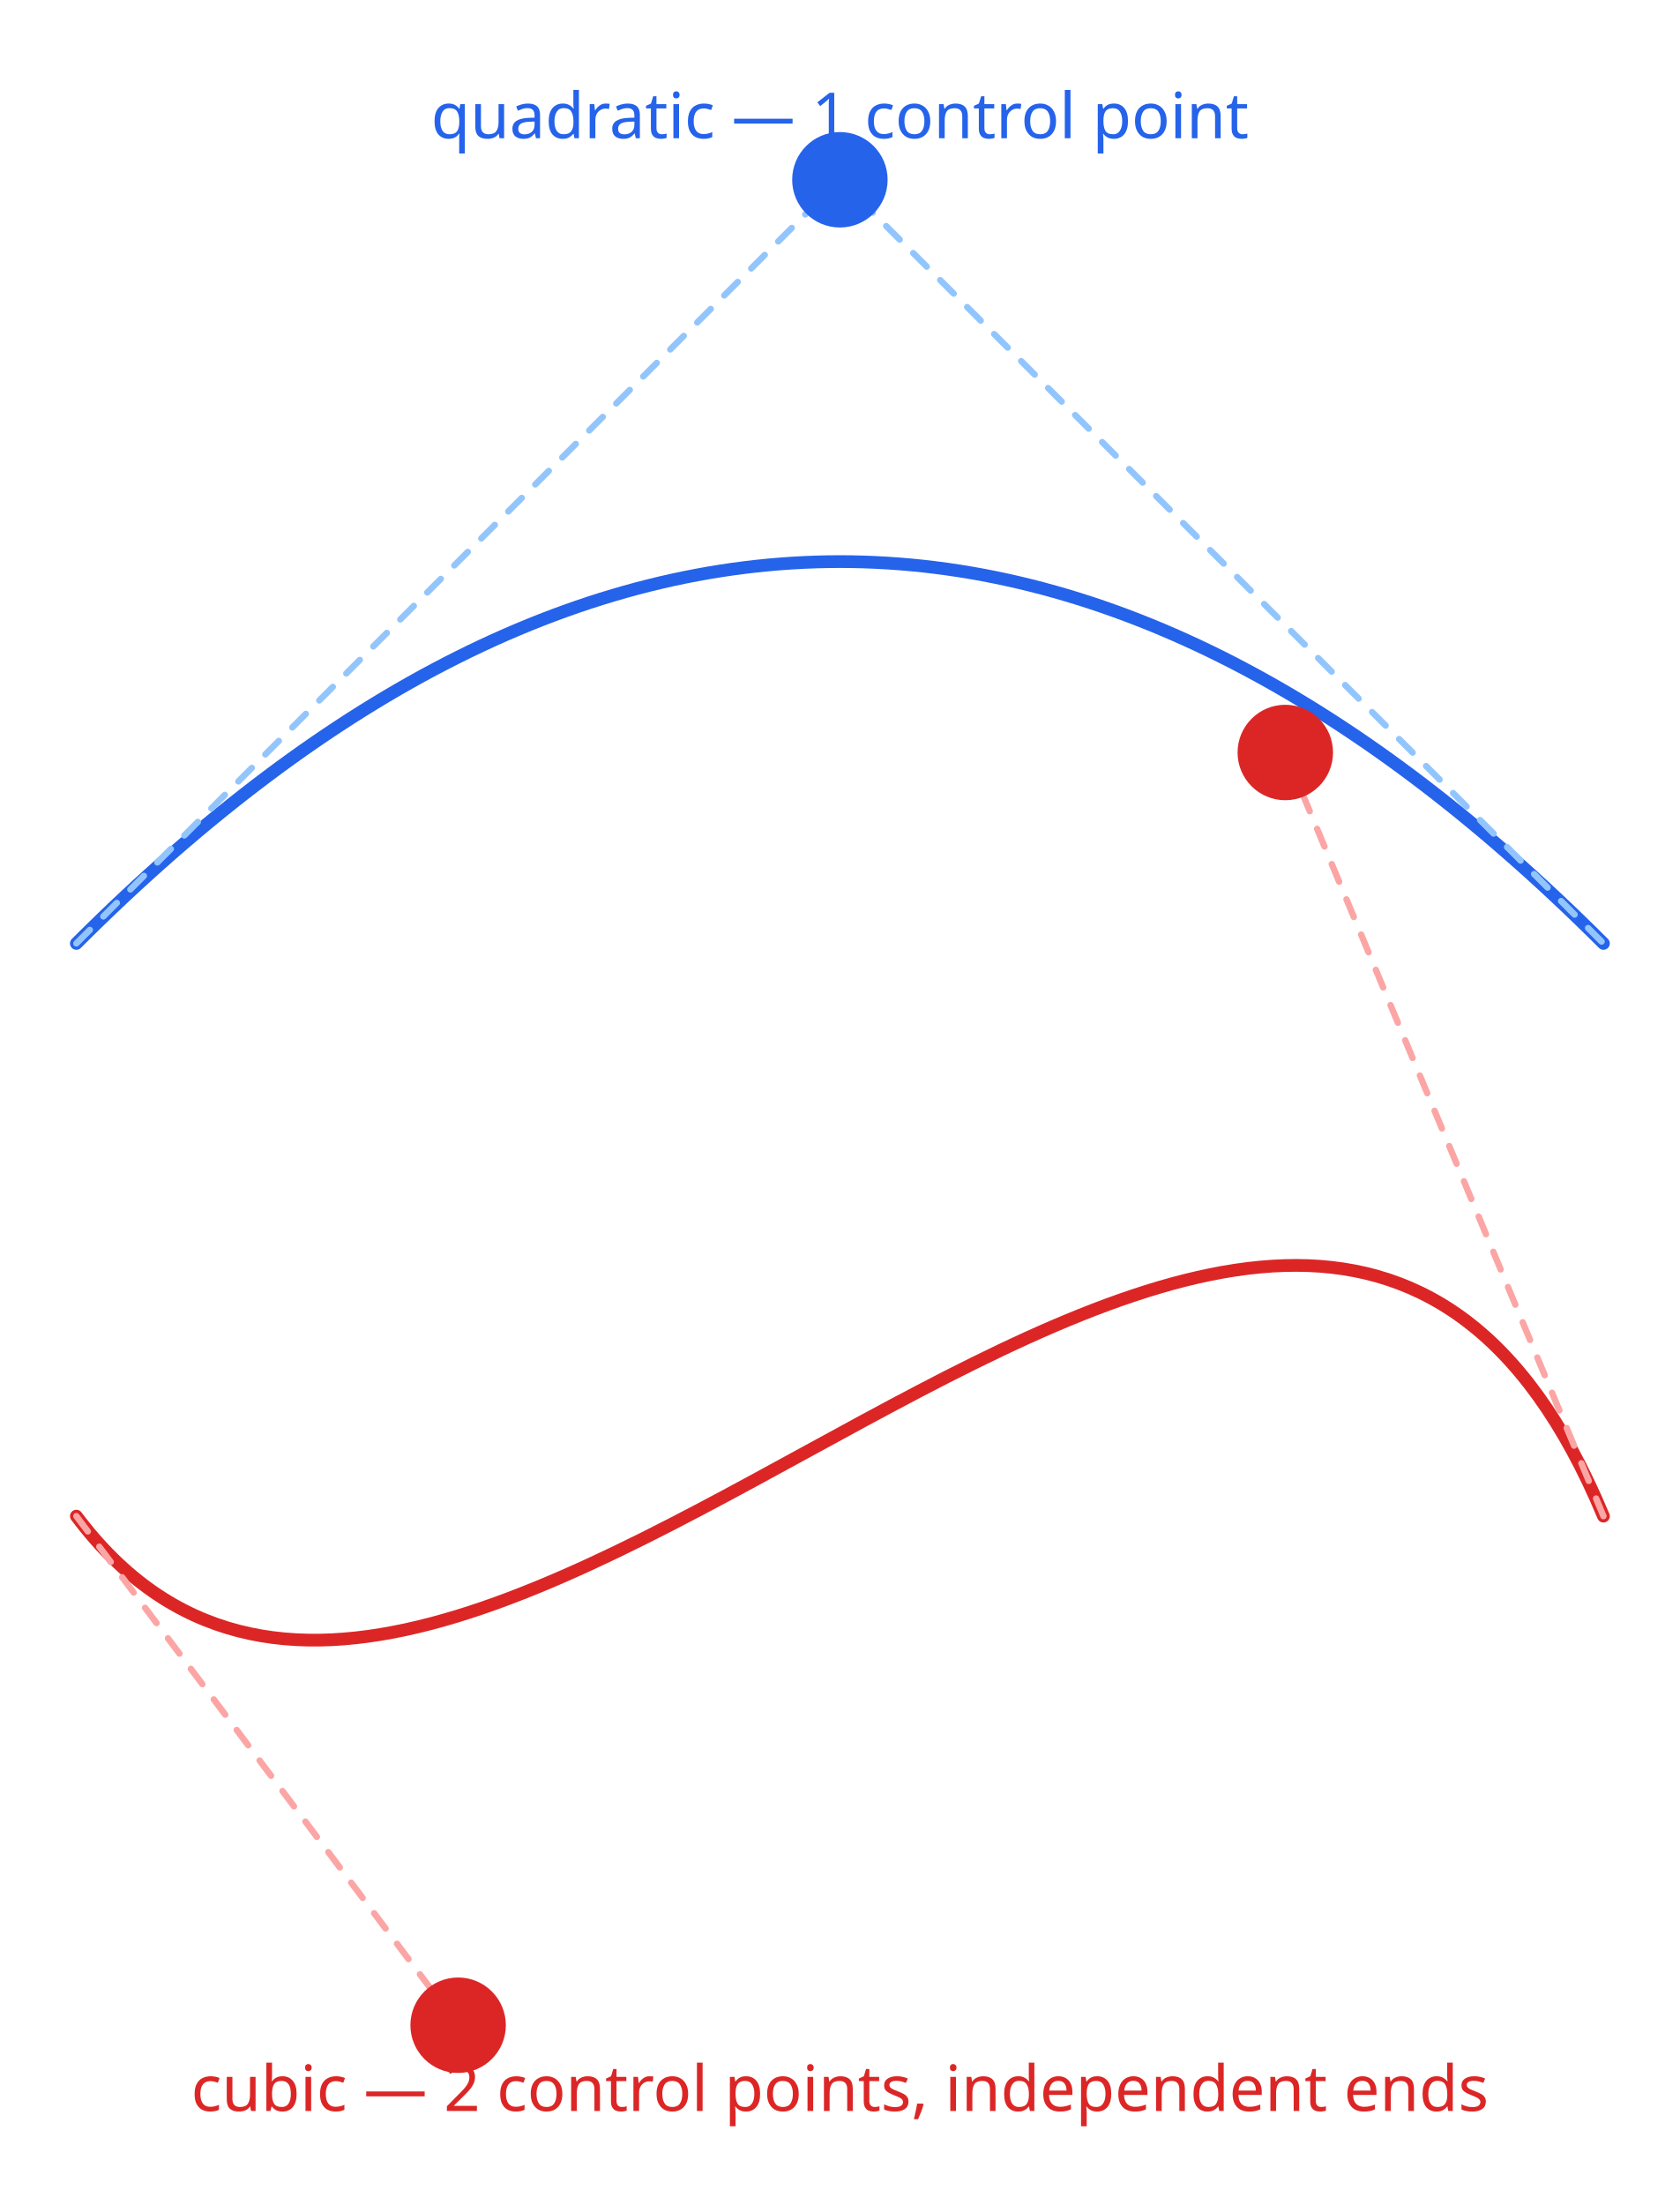
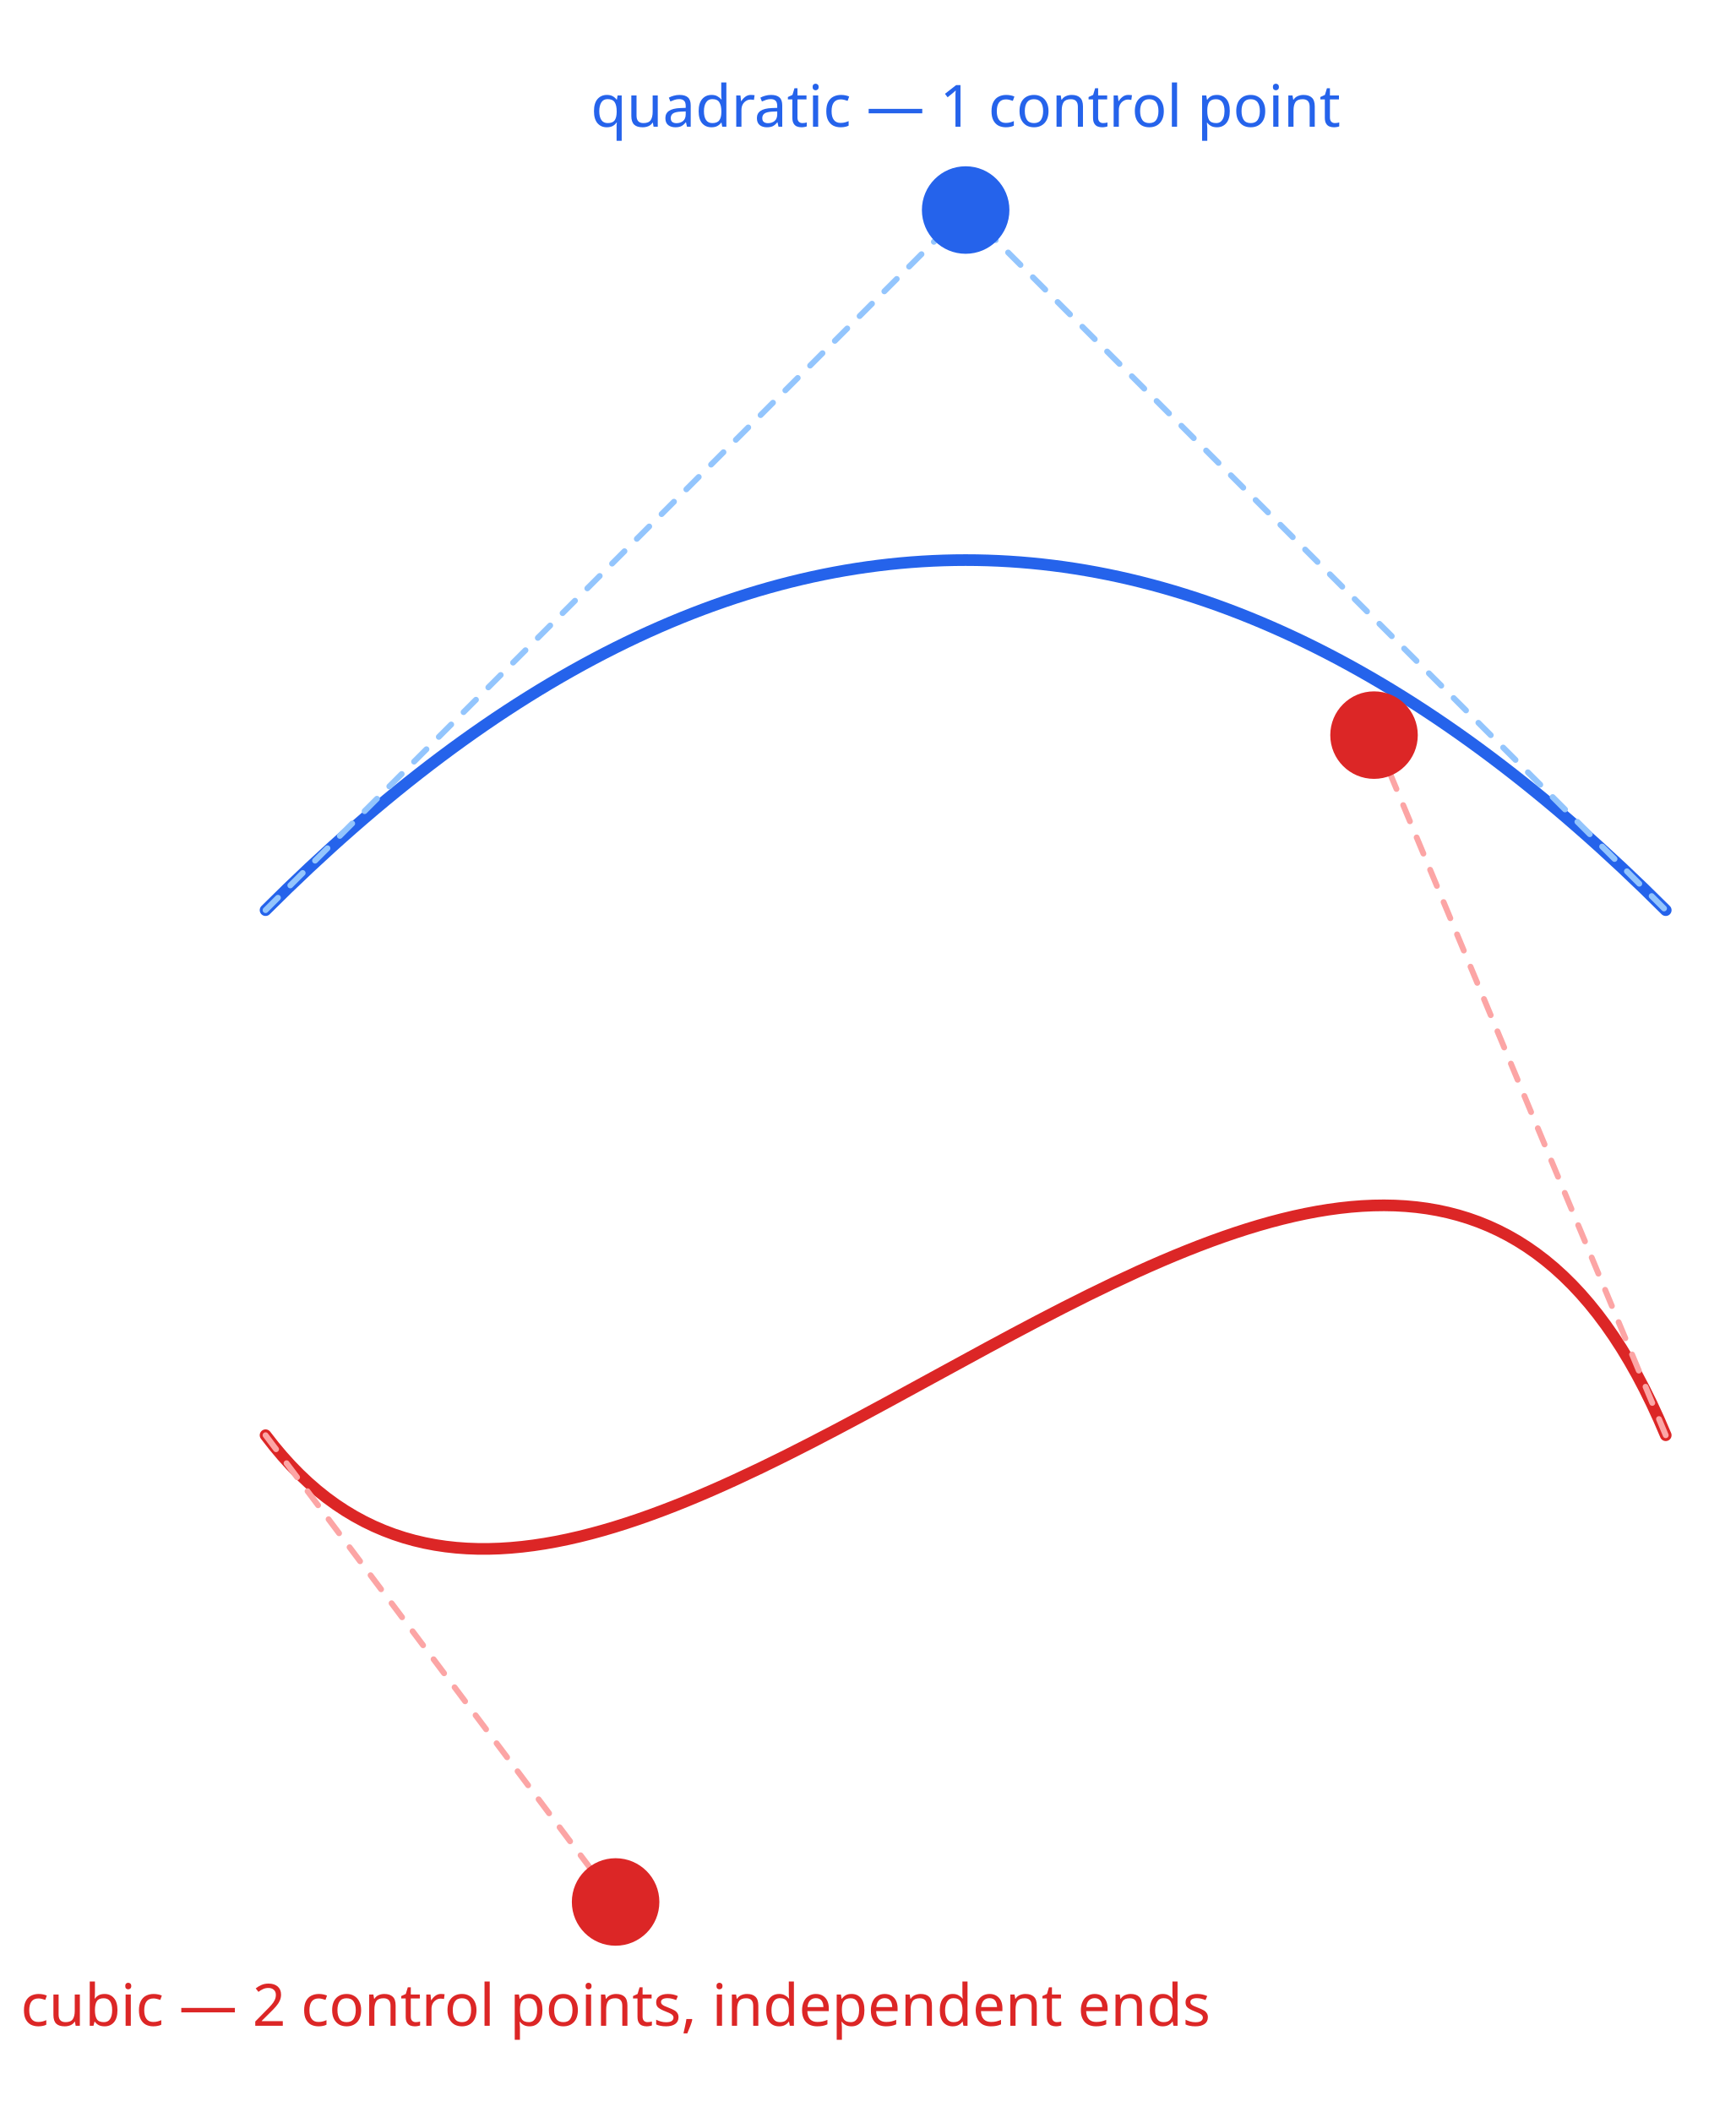
- <svg xmlns="http://www.w3.org/2000/svg" width="264" height="346.5" viewBox="28 1.75 264 346.5">
+ <svg xmlns="http://www.w3.org/2000/svg" width="297.52" height="362" viewBox="-5.52 -6 297.52 362">
  <path d="M 40 150 Q 160 30, 280 150" stroke="#2563eb" stroke-width="2" stroke-opacity="1" stroke-linecap="round" stroke-linejoin="round" fill="none" fill-opacity="1" opacity="1" />
  <path d="M 40 150 L 160 30 L 280 150" stroke="#93c5fd" stroke-width="1" stroke-opacity="1" stroke-dasharray="3 3" stroke-linecap="round" stroke-linejoin="round" fill="none" fill-opacity="1" opacity="1" />
  <circle r="7.5" cx="160" cy="30" fill="#2563eb" fill-opacity="1" />
-   <text x="160" y="20" font-family="sans-serif" font-size="10" font-weight="normal" fill="#2563eb" text-anchor="middle" dominant-baseline="middle">quadratic — 1 control point</text>
+   <text x="160" y="12.25" font-family="sans-serif" font-size="10" font-weight="normal" fill="#2563eb" text-anchor="middle" dominant-baseline="middle">quadratic — 1 control point</text>
  <path d="M 40 240 C 100 320, 230 120, 280 240" stroke="#dc2626" stroke-width="2" stroke-opacity="1" stroke-linecap="round" stroke-linejoin="round" fill="none" fill-opacity="1" opacity="1" />
  <path d="M 40 240 L 100 320 M 280 240 L 230 120" stroke="#fca5a5" stroke-width="1" stroke-opacity="1" stroke-dasharray="3 3" stroke-linecap="round" stroke-linejoin="round" fill="none" fill-opacity="1" opacity="1" />
  <circle r="7.5" cx="100" cy="320" fill="#dc2626" fill-opacity="1" />
+   <text x="100" y="337.75" font-family="sans-serif" font-size="10" font-weight="normal" fill="#dc2626" text-anchor="middle" dominant-baseline="middle">cubic — 2 control points, independent ends</text>
  <circle r="7.5" cx="230" cy="120" fill="#dc2626" fill-opacity="1" />
-   <text x="160" y="330" font-family="sans-serif" font-size="10" font-weight="normal" fill="#dc2626" text-anchor="middle" dominant-baseline="middle">cubic — 2 control points, independent ends</text>
</svg>
